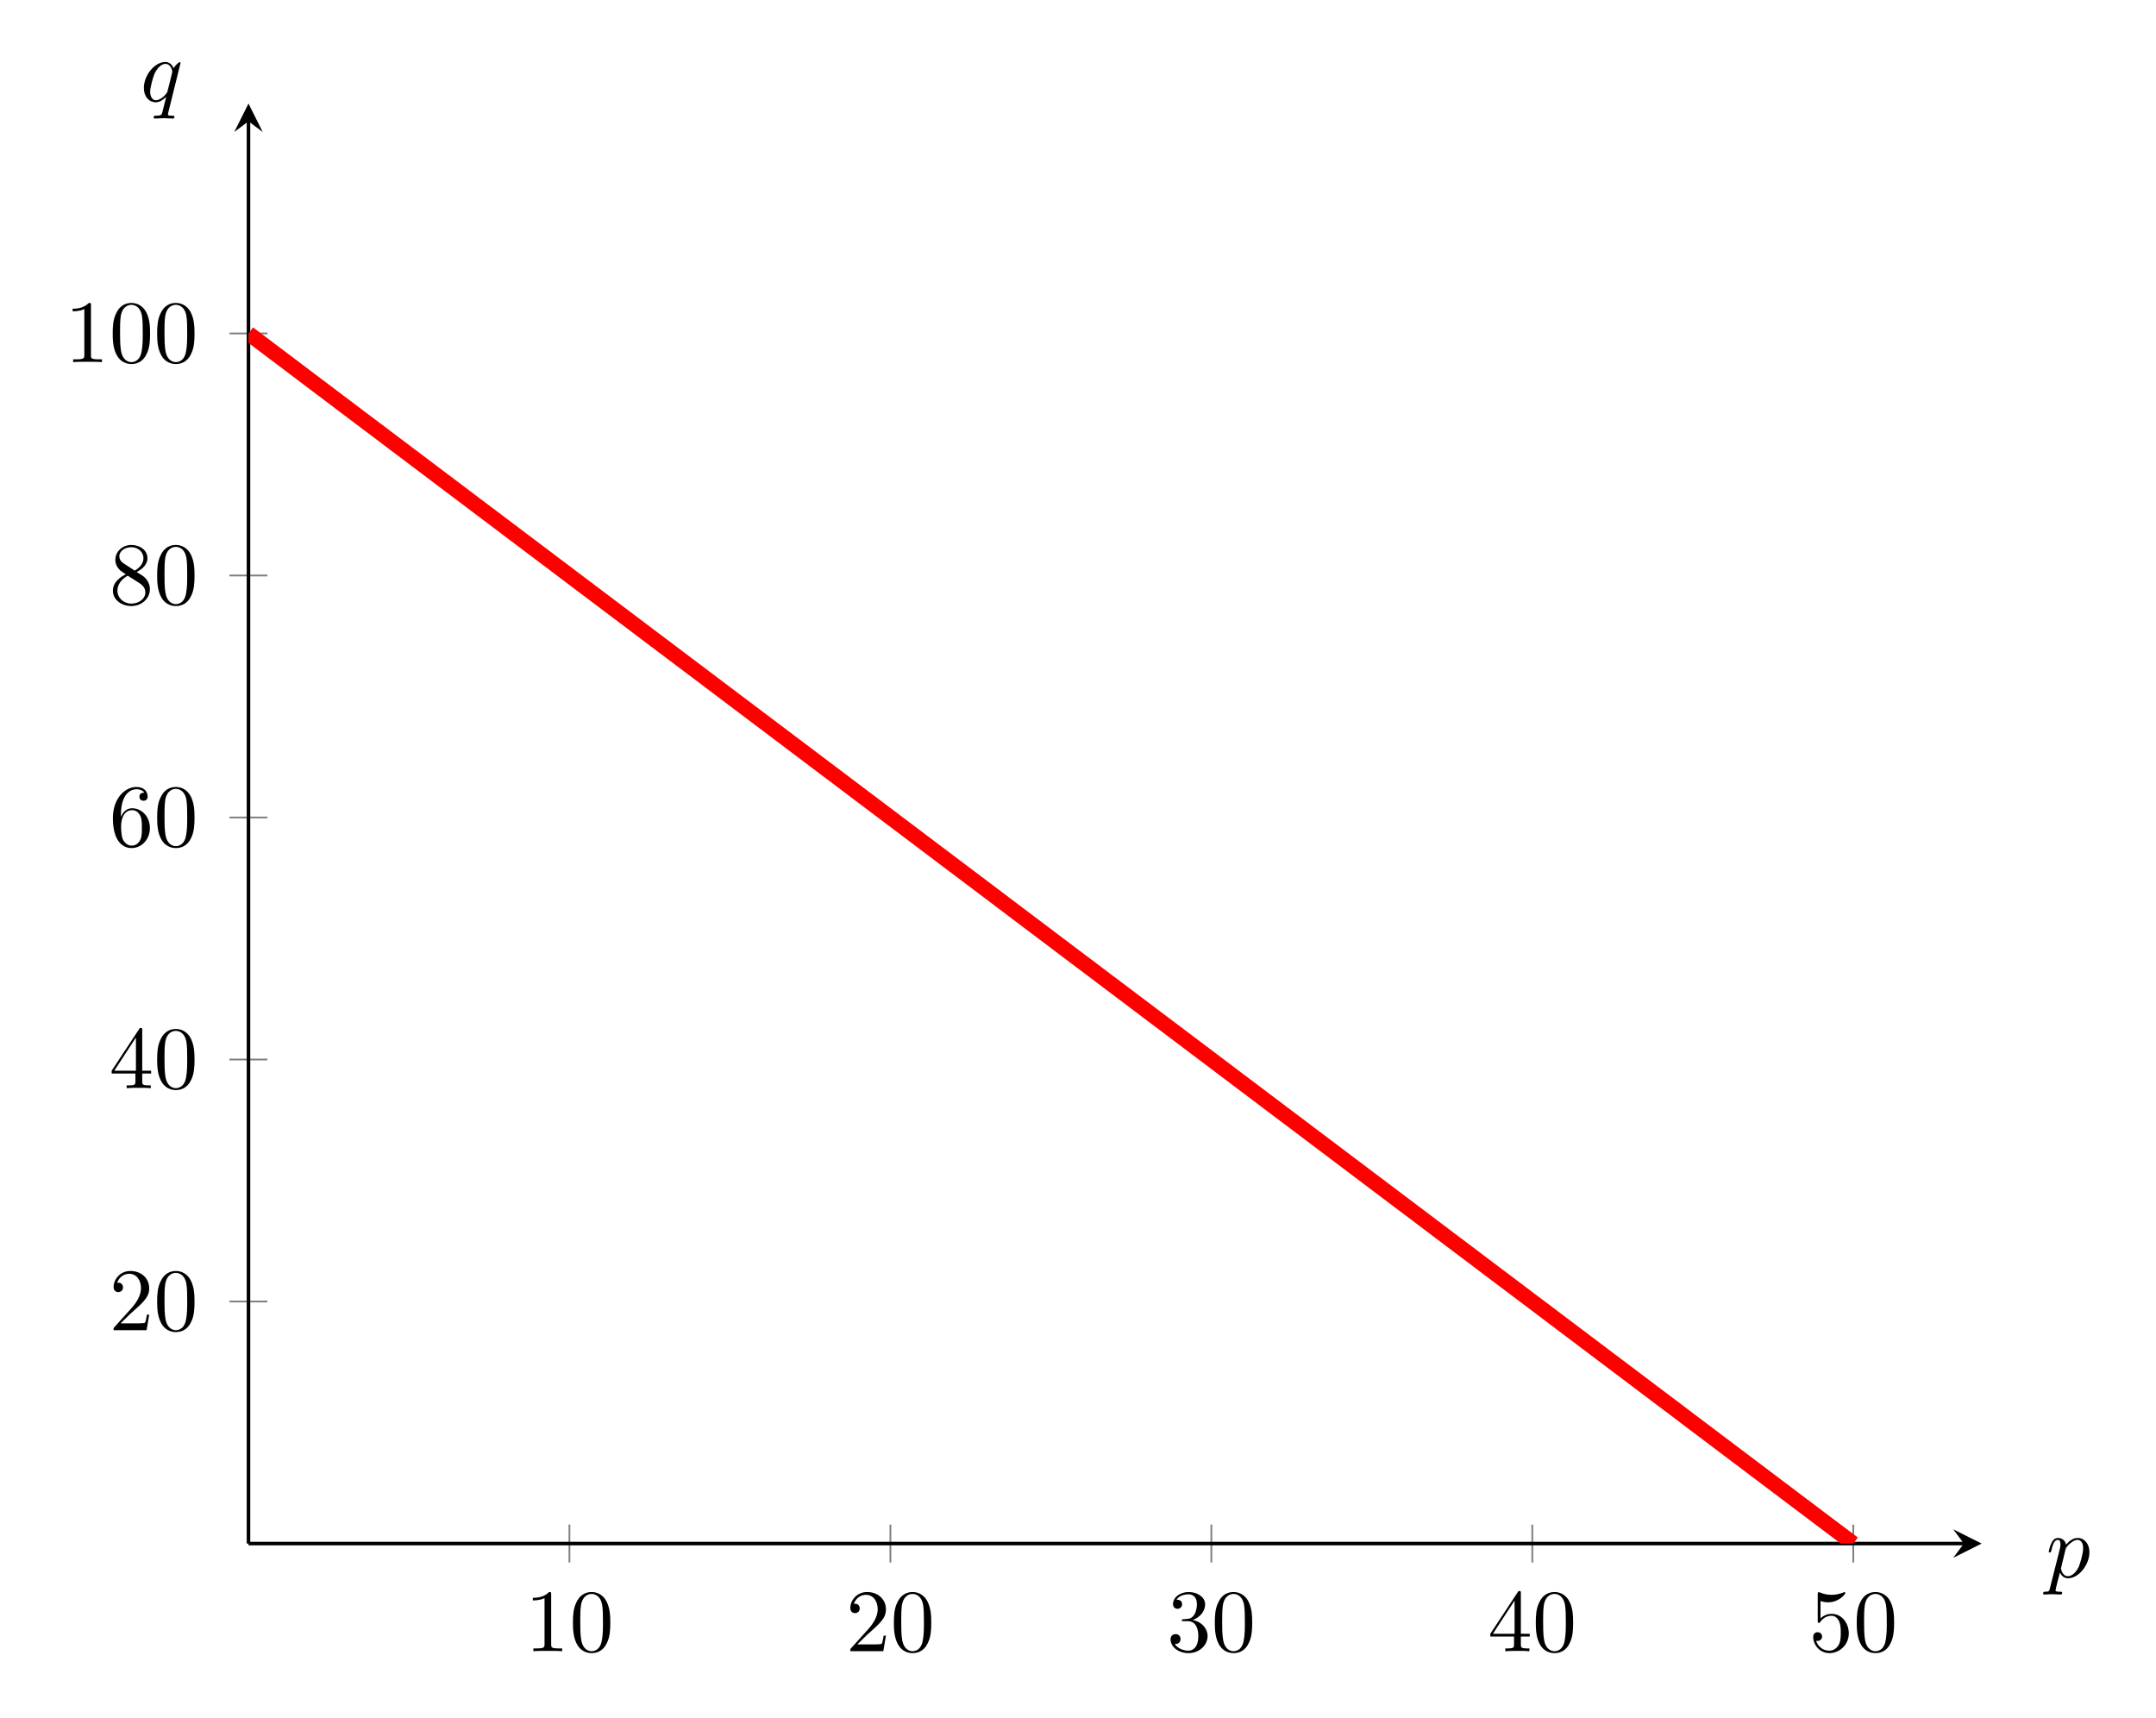
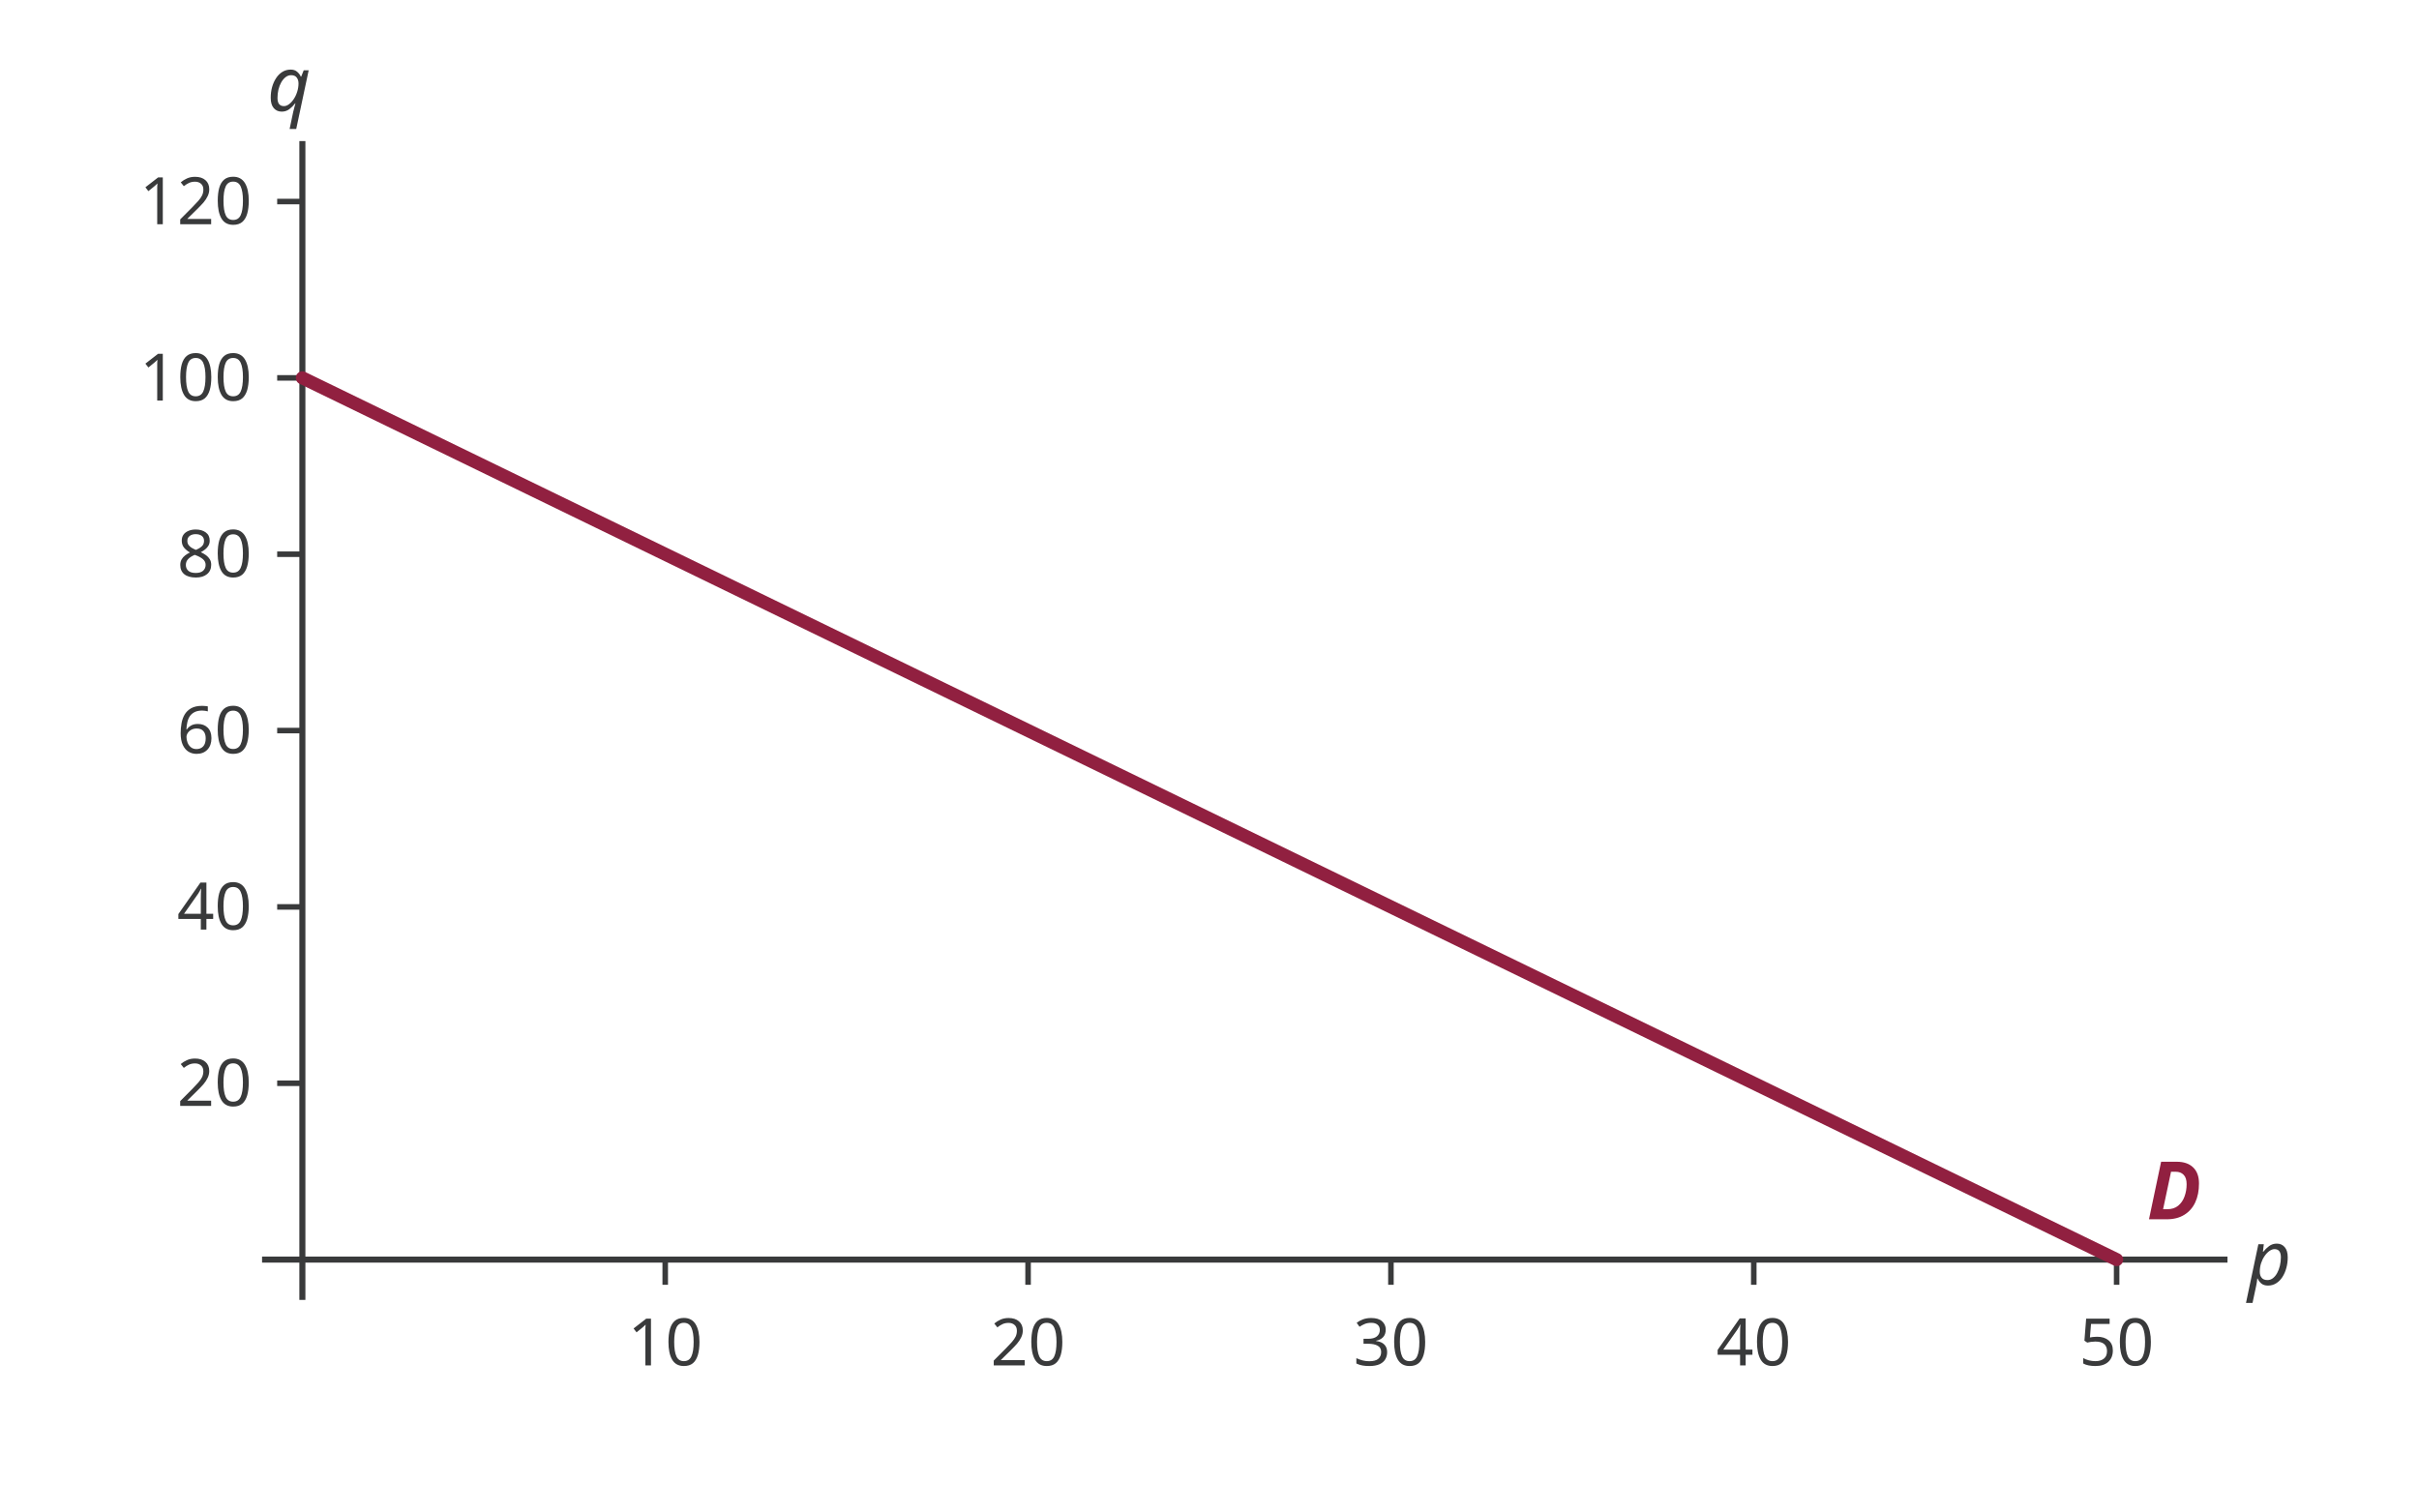
- <svg xmlns="http://www.w3.org/2000/svg" xmlns:xlink="http://www.w3.org/1999/xlink" width="192.951pt" height="153.7pt" viewBox="0 0 192.951 153.7">
-   <defs>
-     <g>
-       <g id="glyph-0-0">
-         <path d="M 2.344 -5.094 C 2.344 -5.281 2.344 -5.297 2.156 -5.297 C 1.656 -4.781 0.969 -4.781 0.703 -4.781 L 0.703 -4.547 C 0.859 -4.547 1.344 -4.547 1.75 -4.75 L 1.75 -0.625 C 1.75 -0.344 1.719 -0.25 1.016 -0.25 L 0.75 -0.25 L 0.75 0 C 1.031 -0.031 1.719 -0.031 2.047 -0.031 C 2.359 -0.031 3.047 -0.031 3.328 0 L 3.328 -0.25 L 3.078 -0.25 C 2.359 -0.25 2.344 -0.328 2.344 -0.625 Z M 2.344 -5.094 " />
-       </g>
-       <g id="glyph-0-1">
-         <path d="M 3.656 -2.547 C 3.656 -3.188 3.625 -3.812 3.344 -4.406 C 2.969 -5.172 2.328 -5.297 1.984 -5.297 C 1.516 -5.297 0.938 -5.094 0.609 -4.344 C 0.344 -3.797 0.312 -3.188 0.312 -2.547 C 0.312 -1.953 0.344 -1.234 0.672 -0.625 C 1.016 0.016 1.594 0.172 1.984 0.172 C 2.406 0.172 3.016 0.016 3.359 -0.75 C 3.625 -1.297 3.656 -1.922 3.656 -2.547 Z M 1.984 0 C 1.672 0 1.203 -0.203 1.062 -0.969 C 0.969 -1.438 0.969 -2.172 0.969 -2.641 C 0.969 -3.156 0.969 -3.672 1.031 -4.109 C 1.188 -5.047 1.781 -5.125 1.984 -5.125 C 2.25 -5.125 2.766 -4.984 2.922 -4.188 C 3 -3.75 3 -3.141 3 -2.641 C 3 -2.047 3 -1.5 2.906 -1 C 2.797 -0.234 2.344 0 1.984 0 Z M 1.984 0 " />
-       </g>
-       <g id="glyph-0-2">
-         <path d="M 1.016 -0.609 L 1.859 -1.438 C 3.094 -2.531 3.578 -2.953 3.578 -3.75 C 3.578 -4.656 2.859 -5.297 1.891 -5.297 C 0.984 -5.297 0.391 -4.562 0.391 -3.859 C 0.391 -3.406 0.797 -3.406 0.812 -3.406 C 0.953 -3.406 1.234 -3.5 1.234 -3.828 C 1.234 -4.047 1.094 -4.25 0.812 -4.25 C 0.75 -4.25 0.734 -4.25 0.703 -4.234 C 0.891 -4.75 1.312 -5.047 1.781 -5.047 C 2.5 -5.047 2.844 -4.406 2.844 -3.75 C 2.844 -3.125 2.453 -2.484 2.016 -2 L 0.484 -0.297 C 0.391 -0.203 0.391 -0.188 0.391 0 L 3.344 0 L 3.578 -1.391 L 3.375 -1.391 C 3.328 -1.141 3.281 -0.797 3.203 -0.672 C 3.141 -0.609 2.609 -0.609 2.438 -0.609 Z M 1.016 -0.609 " />
-       </g>
-       <g id="glyph-0-3">
-         <path d="M 2.312 -2.797 C 2.953 -3.016 3.422 -3.578 3.422 -4.203 C 3.422 -4.844 2.719 -5.297 1.953 -5.297 C 1.156 -5.297 0.547 -4.812 0.547 -4.219 C 0.547 -3.953 0.719 -3.797 0.953 -3.797 C 1.203 -3.797 1.359 -3.984 1.359 -4.203 C 1.359 -4.609 0.984 -4.609 0.859 -4.609 C 1.109 -5 1.641 -5.094 1.922 -5.094 C 2.25 -5.094 2.688 -4.922 2.688 -4.203 C 2.688 -4.109 2.672 -3.656 2.469 -3.297 C 2.234 -2.922 1.953 -2.891 1.75 -2.891 C 1.688 -2.875 1.5 -2.859 1.453 -2.859 C 1.391 -2.859 1.328 -2.844 1.328 -2.766 C 1.328 -2.688 1.391 -2.688 1.516 -2.688 L 1.875 -2.688 C 2.516 -2.688 2.812 -2.141 2.812 -1.359 C 2.812 -0.281 2.266 -0.047 1.922 -0.047 C 1.578 -0.047 0.984 -0.188 0.703 -0.656 C 0.984 -0.609 1.219 -0.781 1.219 -1.094 C 1.219 -1.375 1.016 -1.531 0.781 -1.531 C 0.594 -1.531 0.328 -1.422 0.328 -1.078 C 0.328 -0.344 1.078 0.172 1.938 0.172 C 2.906 0.172 3.641 -0.547 3.641 -1.359 C 3.641 -2.016 3.141 -2.625 2.312 -2.797 Z M 2.312 -2.797 " />
-       </g>
-       <g id="glyph-0-4">
-         <path d="M 2.344 -1.312 L 2.344 -0.625 C 2.344 -0.328 2.328 -0.25 1.734 -0.25 L 1.562 -0.25 L 1.562 0 C 1.891 -0.031 2.312 -0.031 2.641 -0.031 C 2.969 -0.031 3.391 -0.031 3.719 0 L 3.719 -0.25 L 3.562 -0.25 C 2.969 -0.25 2.953 -0.328 2.953 -0.625 L 2.953 -1.312 L 3.75 -1.312 L 3.75 -1.562 L 2.953 -1.562 L 2.953 -5.172 C 2.953 -5.344 2.953 -5.391 2.828 -5.391 C 2.75 -5.391 2.734 -5.391 2.672 -5.281 L 0.219 -1.562 L 0.219 -1.312 Z M 2.391 -1.562 L 0.453 -1.562 L 2.391 -4.531 Z M 2.391 -1.562 " />
-       </g>
-       <g id="glyph-0-5">
-         <path d="M 3.578 -1.594 C 3.578 -2.547 2.922 -3.344 2.062 -3.344 C 1.672 -3.344 1.344 -3.219 1.047 -2.938 L 1.047 -4.484 C 1.203 -4.438 1.469 -4.375 1.719 -4.375 C 2.703 -4.375 3.266 -5.109 3.266 -5.203 C 3.266 -5.25 3.234 -5.297 3.188 -5.297 C 3.172 -5.297 3.156 -5.297 3.125 -5.266 C 2.953 -5.203 2.562 -5.047 2.031 -5.047 C 1.719 -5.047 1.359 -5.094 0.984 -5.266 C 0.922 -5.281 0.906 -5.281 0.875 -5.281 C 0.797 -5.281 0.797 -5.219 0.797 -5.094 L 0.797 -2.75 C 0.797 -2.594 0.797 -2.531 0.922 -2.531 C 0.969 -2.531 0.984 -2.562 1.016 -2.609 C 1.109 -2.734 1.406 -3.172 2.047 -3.172 C 2.453 -3.172 2.656 -2.797 2.719 -2.656 C 2.844 -2.359 2.859 -2.047 2.859 -1.656 C 2.859 -1.375 2.859 -0.906 2.672 -0.562 C 2.484 -0.25 2.188 -0.047 1.828 -0.047 C 1.234 -0.047 0.781 -0.469 0.656 -0.938 C 0.672 -0.938 0.703 -0.922 0.781 -0.922 C 1.047 -0.922 1.188 -1.125 1.188 -1.312 C 1.188 -1.5 1.047 -1.703 0.781 -1.703 C 0.672 -1.703 0.391 -1.641 0.391 -1.281 C 0.391 -0.594 0.953 0.172 1.844 0.172 C 2.766 0.172 3.578 -0.594 3.578 -1.594 Z M 3.578 -1.594 " />
-       </g>
-       <g id="glyph-0-6">
-         <path d="M 1.047 -2.609 L 1.047 -2.797 C 1.047 -4.812 2.031 -5.094 2.438 -5.094 C 2.625 -5.094 2.969 -5.047 3.141 -4.781 C 3.016 -4.781 2.703 -4.781 2.703 -4.422 C 2.703 -4.172 2.891 -4.062 3.062 -4.062 C 3.203 -4.062 3.438 -4.125 3.438 -4.438 C 3.438 -4.922 3.078 -5.297 2.422 -5.297 C 1.406 -5.297 0.328 -4.266 0.328 -2.516 C 0.328 -0.391 1.25 0.172 2 0.172 C 2.875 0.172 3.641 -0.578 3.641 -1.625 C 3.641 -2.625 2.922 -3.391 2.047 -3.391 C 1.5 -3.391 1.203 -2.984 1.047 -2.609 Z M 2 -0.047 C 1.5 -0.047 1.25 -0.531 1.203 -0.641 C 1.062 -1.016 1.062 -1.656 1.062 -1.797 C 1.062 -2.422 1.312 -3.219 2.031 -3.219 C 2.156 -3.219 2.531 -3.219 2.781 -2.719 C 2.922 -2.422 2.922 -2.016 2.922 -1.625 C 2.922 -1.25 2.922 -0.844 2.781 -0.562 C 2.547 -0.094 2.172 -0.047 2 -0.047 Z M 2 -0.047 " />
-       </g>
-       <g id="glyph-0-7">
-         <path d="M 1.297 -3.641 C 0.938 -3.875 0.906 -4.141 0.906 -4.281 C 0.906 -4.766 1.422 -5.094 1.984 -5.094 C 2.562 -5.094 3.062 -4.688 3.062 -4.109 C 3.062 -3.656 2.766 -3.281 2.281 -3 Z M 2.453 -2.875 C 3.031 -3.172 3.422 -3.594 3.422 -4.109 C 3.422 -4.844 2.719 -5.297 1.984 -5.297 C 1.188 -5.297 0.547 -4.703 0.547 -3.969 C 0.547 -3.828 0.562 -3.469 0.906 -3.094 C 0.984 -3 1.281 -2.797 1.484 -2.672 C 1.016 -2.438 0.328 -1.984 0.328 -1.203 C 0.328 -0.359 1.141 0.172 1.984 0.172 C 2.875 0.172 3.641 -0.484 3.641 -1.344 C 3.641 -1.625 3.547 -1.984 3.25 -2.312 C 3.094 -2.484 2.969 -2.562 2.453 -2.875 Z M 1.656 -2.547 L 2.641 -1.922 C 2.859 -1.781 3.234 -1.531 3.234 -1.047 C 3.234 -0.469 2.641 -0.047 1.984 -0.047 C 1.297 -0.047 0.734 -0.547 0.734 -1.203 C 0.734 -1.656 0.984 -2.172 1.656 -2.547 Z M 1.656 -2.547 " />
-       </g>
-       <g id="glyph-1-0">
-         <path d="M 0.359 0.969 C 0.297 1.234 0.281 1.297 -0.078 1.297 C -0.172 1.297 -0.25 1.297 -0.25 1.453 C -0.25 1.516 -0.219 1.547 -0.156 1.547 C 0.062 1.547 0.297 1.516 0.516 1.516 C 0.781 1.516 1.047 1.547 1.297 1.547 C 1.344 1.547 1.453 1.547 1.453 1.391 C 1.453 1.297 1.375 1.297 1.25 1.297 C 0.859 1.297 0.859 1.234 0.859 1.172 C 0.859 1.078 1.188 -0.219 1.25 -0.422 C 1.359 -0.188 1.578 0.094 1.984 0.094 C 2.906 0.094 3.891 -1.078 3.891 -2.25 C 3.891 -2.984 3.438 -3.516 2.844 -3.516 C 2.438 -3.516 2.062 -3.234 1.797 -2.922 C 1.719 -3.344 1.375 -3.516 1.078 -3.516 C 0.719 -3.516 0.562 -3.203 0.5 -3.062 C 0.344 -2.797 0.25 -2.312 0.25 -2.297 C 0.25 -2.219 0.328 -2.219 0.344 -2.219 C 0.422 -2.219 0.422 -2.219 0.484 -2.391 C 0.609 -2.953 0.766 -3.344 1.062 -3.344 C 1.188 -3.344 1.297 -3.281 1.297 -2.969 C 1.297 -2.797 1.281 -2.703 1.25 -2.562 Z M 1.75 -2.484 C 1.812 -2.703 2.031 -2.922 2.172 -3.031 C 2.453 -3.281 2.688 -3.344 2.812 -3.344 C 3.141 -3.344 3.328 -3.062 3.328 -2.594 C 3.328 -2.125 3.062 -1.203 2.922 -0.906 C 2.641 -0.344 2.266 -0.094 1.969 -0.094 C 1.453 -0.094 1.344 -0.75 1.344 -0.797 C 1.344 -0.812 1.344 -0.828 1.375 -0.922 Z M 1.75 -2.484 " />
-       </g>
-       <g id="glyph-1-1">
-         <path d="M 3.594 -3.422 C 3.594 -3.453 3.578 -3.5 3.516 -3.5 C 3.422 -3.5 3.109 -3.188 2.969 -2.953 C 2.797 -3.391 2.484 -3.516 2.234 -3.516 C 1.297 -3.516 0.312 -2.344 0.312 -1.188 C 0.312 -0.406 0.781 0.094 1.375 0.094 C 1.703 0.094 2.016 -0.109 2.312 -0.391 C 2.234 -0.109 1.969 0.969 1.953 1.031 C 1.891 1.25 1.828 1.281 1.375 1.297 C 1.266 1.297 1.188 1.297 1.188 1.453 C 1.188 1.469 1.188 1.547 1.297 1.547 C 1.547 1.547 1.828 1.516 2.094 1.516 C 2.359 1.516 2.641 1.547 2.906 1.547 C 2.953 1.547 3.047 1.547 3.047 1.391 C 3.047 1.297 2.969 1.297 2.844 1.297 C 2.469 1.297 2.469 1.234 2.469 1.172 C 2.469 1.109 2.484 1.062 2.5 1 Z M 1.391 -0.094 C 0.922 -0.094 0.875 -0.703 0.875 -0.828 C 0.875 -1.219 1.109 -2.078 1.25 -2.422 C 1.5 -3 1.906 -3.344 2.234 -3.344 C 2.75 -3.344 2.859 -2.703 2.859 -2.641 C 2.859 -2.594 2.422 -0.844 2.406 -0.812 C 2.281 -0.594 1.844 -0.094 1.391 -0.094 Z M 1.391 -0.094 " />
-       </g>
-     </g>
-     <clipPath id="clip-0">
-       <path clip-rule="nonzero" d="M 22.238 10 L 177.348 10 L 177.348 138.133 L 22.238 138.133 Z M 22.238 10 " />
-     </clipPath>
-   </defs>
-   <path fill="none" stroke-width="0.199" stroke-linecap="butt" stroke-linejoin="miter" stroke="rgb(50%, 50%, 50%)" stroke-opacity="1" stroke-miterlimit="10" d="M 35.974 -2.125 L 35.974 2.127 M 71.953 -2.125 L 71.953 2.127 M 107.926 -2.125 L 107.926 2.127 M 143.9 -2.125 L 143.9 2.127 M 179.878 -2.125 L 179.878 2.127 " transform="matrix(0.798442, 0, 0, -0.798442, 22.2374, 138.1318)" />
-   <path fill="none" stroke-width="0.199" stroke-linecap="butt" stroke-linejoin="miter" stroke="rgb(50%, 50%, 50%)" stroke-opacity="1" stroke-miterlimit="10" d="M -2.127 27.127 L 2.124 27.127 M -2.127 54.25 L 2.124 54.25 M -2.127 81.378 L 2.124 81.378 M -2.127 108.501 L 2.124 108.501 M -2.127 135.629 L 2.124 135.629 " transform="matrix(0.798442, 0, 0, -0.798442, 22.2374, 138.1318)" />
-   <path fill="none" stroke-width="0.399" stroke-linecap="butt" stroke-linejoin="miter" stroke="rgb(0%, 0%, 0%)" stroke-opacity="1" stroke-miterlimit="10" d="M 0.001 -0.001 L 192.275 -0.001 " transform="matrix(0.798442, 0, 0, -0.798442, 22.2374, 138.1318)" />
-   <path fill-rule="nonzero" fill="rgb(0%, 0%, 0%)" fill-opacity="1" d="M 177.348 138.133 L 174.805 136.859 L 175.758 138.133 L 174.805 139.406 " />
-   <path fill="none" stroke-width="0.399" stroke-linecap="butt" stroke-linejoin="miter" stroke="rgb(0%, 0%, 0%)" stroke-opacity="1" stroke-miterlimit="10" d="M 0.001 -0.001 L 0.001 159.406 " transform="matrix(0.798442, 0, 0, -0.798442, 22.2374, 138.1318)" />
-   <path fill-rule="nonzero" fill="rgb(0%, 0%, 0%)" fill-opacity="1" d="M 22.238 9.266 L 20.965 11.812 L 22.238 10.855 L 23.512 11.812 " />
-   <g fill="rgb(0%, 0%, 0%)" fill-opacity="1">
-     <use xlink:href="#glyph-0-0" x="46.984" y="147.767" />
-     <use xlink:href="#glyph-0-1" x="50.962" y="147.767" />
-   </g>
-   <g fill="rgb(0%, 0%, 0%)" fill-opacity="1">
-     <use xlink:href="#glyph-0-2" x="75.708" y="147.767" />
-     <use xlink:href="#glyph-0-1" x="79.686" y="147.767" />
-   </g>
-   <g fill="rgb(0%, 0%, 0%)" fill-opacity="1">
-     <use xlink:href="#glyph-0-3" x="104.432" y="147.767" />
-     <use xlink:href="#glyph-0-1" x="108.409" y="147.767" />
-   </g>
-   <g fill="rgb(0%, 0%, 0%)" fill-opacity="1">
-     <use xlink:href="#glyph-0-4" x="133.156" y="147.767" />
-     <use xlink:href="#glyph-0-1" x="137.133" y="147.767" />
-   </g>
-   <g fill="rgb(0%, 0%, 0%)" fill-opacity="1">
-     <use xlink:href="#glyph-0-5" x="161.88" y="147.767" />
-     <use xlink:href="#glyph-0-1" x="165.857" y="147.767" />
-   </g>
-   <g fill="rgb(0%, 0%, 0%)" fill-opacity="1">
-     <use xlink:href="#glyph-0-2" x="9.775" y="119.037" />
-     <use xlink:href="#glyph-0-1" x="13.753" y="119.037" />
-   </g>
-   <g fill="rgb(0%, 0%, 0%)" fill-opacity="1">
-     <use xlink:href="#glyph-0-4" x="9.775" y="97.379" />
-     <use xlink:href="#glyph-0-1" x="13.753" y="97.379" />
-   </g>
-   <g fill="rgb(0%, 0%, 0%)" fill-opacity="1">
-     <use xlink:href="#glyph-0-6" x="9.775" y="75.722" />
-     <use xlink:href="#glyph-0-1" x="13.753" y="75.722" />
-   </g>
-   <g fill="rgb(0%, 0%, 0%)" fill-opacity="1">
-     <use xlink:href="#glyph-0-7" x="9.775" y="54.064" />
-     <use xlink:href="#glyph-0-1" x="13.753" y="54.064" />
-   </g>
-   <g fill="rgb(0%, 0%, 0%)" fill-opacity="1">
-     <use xlink:href="#glyph-0-0" x="5.797" y="32.406" />
-     <use xlink:href="#glyph-0-1" x="9.775" y="32.406" />
-     <use xlink:href="#glyph-0-1" x="13.752" y="32.406" />
-   </g>
-   <g clip-path="url(#clip-0)">
-     <path fill="none" stroke-width="1.701" stroke-linecap="butt" stroke-linejoin="miter" stroke="rgb(100%, 0%, 0%)" stroke-opacity="1" stroke-miterlimit="10" d="M 0.001 135.629 L 1.816 134.259 L 3.636 132.889 L 5.451 131.52 L 7.266 130.145 L 9.086 128.775 L 12.716 126.035 L 14.536 124.665 L 16.351 123.296 L 18.171 121.926 L 21.801 119.186 L 23.621 117.816 L 25.436 116.446 L 27.256 115.076 L 30.886 112.337 L 32.706 110.967 L 36.337 108.227 L 38.156 106.857 L 39.972 105.487 L 41.791 104.118 L 45.422 101.378 L 47.242 100.008 L 49.057 98.638 L 50.877 97.268 L 54.507 94.529 L 56.327 93.159 L 58.142 91.789 L 59.962 90.419 L 63.592 87.679 L 65.412 86.309 L 69.042 83.57 L 70.862 82.2 L 72.677 80.83 L 74.497 79.46 L 78.127 76.72 L 79.947 75.351 L 81.762 73.981 L 83.582 72.611 L 85.397 71.236 L 87.212 69.866 L 89.032 68.496 L 92.662 65.757 L 94.482 64.387 L 96.297 63.017 L 98.117 61.647 L 101.747 58.907 L 103.567 57.538 L 105.382 56.168 L 107.202 54.798 L 110.832 52.058 L 112.652 50.688 L 116.282 47.949 L 118.102 46.579 L 119.917 45.209 L 121.737 43.839 L 125.367 41.099 L 127.187 39.729 L 129.002 38.36 L 130.822 36.99 L 134.452 34.25 L 136.272 32.88 L 139.903 30.14 L 141.722 28.771 L 143.538 27.401 L 145.358 26.031 L 148.988 23.291 L 150.808 21.921 L 152.623 20.551 L 154.443 19.182 L 158.073 16.442 L 159.893 15.072 L 161.708 13.697 L 163.528 12.327 L 167.158 9.588 L 168.978 8.218 L 172.608 5.478 L 174.428 4.108 L 176.243 2.738 L 178.063 1.369 L 179.878 -0.001 " transform="matrix(0.798442, 0, 0, -0.798442, 22.2374, 138.1318)" />
-   </g>
-   <g fill="rgb(0%, 0%, 0%)" fill-opacity="1">
-     <use xlink:href="#glyph-1-0" x="183.102" y="141.147" />
-   </g>
-   <g fill="rgb(0%, 0%, 0%)" fill-opacity="1">
-     <use xlink:href="#glyph-1-1" x="12.563" y="9.06" />
-   </g>
+ <svg xmlns="http://www.w3.org/2000/svg" viewBox="0 0 480 300" role="img">
+   <line x1="52" y1="250" x2="442" y2="250" stroke="#393A3B" stroke-width="1.2" />
+   <line x1="60" y1="258" x2="60" y2="28" stroke="#393A3B" stroke-width="1.2" />
+   <text x="446" y="255" font-family="sans-serif" font-size="15" font-style="italic" fill="#393A3B">p</text>
+   <text x="53" y="22" font-family="sans-serif" font-size="15" font-style="italic" fill="#393A3B">q</text>
+   <line x1="132.0" y1="250" x2="132.0" y2="255" stroke="#393A3B" stroke-width="1.1" />
+   <text x="132.0" y="271" text-anchor="middle" font-family="sans-serif" font-size="13" fill="#393A3B">10</text>
+   <line x1="204.0" y1="250" x2="204.0" y2="255" stroke="#393A3B" stroke-width="1.1" />
+   <text x="204.0" y="271" text-anchor="middle" font-family="sans-serif" font-size="13" fill="#393A3B">20</text>
+   <line x1="276.0" y1="250" x2="276.0" y2="255" stroke="#393A3B" stroke-width="1.1" />
+   <text x="276.0" y="271" text-anchor="middle" font-family="sans-serif" font-size="13" fill="#393A3B">30</text>
+   <line x1="348.0" y1="250" x2="348.0" y2="255" stroke="#393A3B" stroke-width="1.1" />
+   <text x="348.0" y="271" text-anchor="middle" font-family="sans-serif" font-size="13" fill="#393A3B">40</text>
+   <line x1="420.0" y1="250" x2="420.0" y2="255" stroke="#393A3B" stroke-width="1.1" />
+   <text x="420.0" y="271" text-anchor="middle" font-family="sans-serif" font-size="13" fill="#393A3B">50</text>
+   <line x1="55" y1="215.0" x2="60" y2="215.0" stroke="#393A3B" stroke-width="1.1" />
+   <text x="50" y="219.5" text-anchor="end" font-family="sans-serif" font-size="13" fill="#393A3B">20</text>
+   <line x1="55" y1="180.0" x2="60" y2="180.0" stroke="#393A3B" stroke-width="1.1" />
+   <text x="50" y="184.5" text-anchor="end" font-family="sans-serif" font-size="13" fill="#393A3B">40</text>
+   <line x1="55" y1="145.0" x2="60" y2="145.0" stroke="#393A3B" stroke-width="1.1" />
+   <text x="50" y="149.5" text-anchor="end" font-family="sans-serif" font-size="13" fill="#393A3B">60</text>
+   <line x1="55" y1="110.0" x2="60" y2="110.0" stroke="#393A3B" stroke-width="1.1" />
+   <text x="50" y="114.5" text-anchor="end" font-family="sans-serif" font-size="13" fill="#393A3B">80</text>
+   <line x1="55" y1="75.0" x2="60" y2="75.0" stroke="#393A3B" stroke-width="1.1" />
+   <text x="50" y="79.5" text-anchor="end" font-family="sans-serif" font-size="13" fill="#393A3B">100</text>
+   <line x1="55" y1="40.0" x2="60" y2="40.0" stroke="#393A3B" stroke-width="1.1" />
+   <text x="50" y="44.5" text-anchor="end" font-family="sans-serif" font-size="13" fill="#393A3B">120</text>
+   <line x1="60.0" y1="75.0" x2="420.0" y2="250.0" stroke="#912040" stroke-width="2.6" stroke-linecap="round" />
+   <text x="426.0" y="242.0" font-family="sans-serif" font-size="16" font-weight="700" font-style="italic" fill="#912040">D</text>
</svg>
